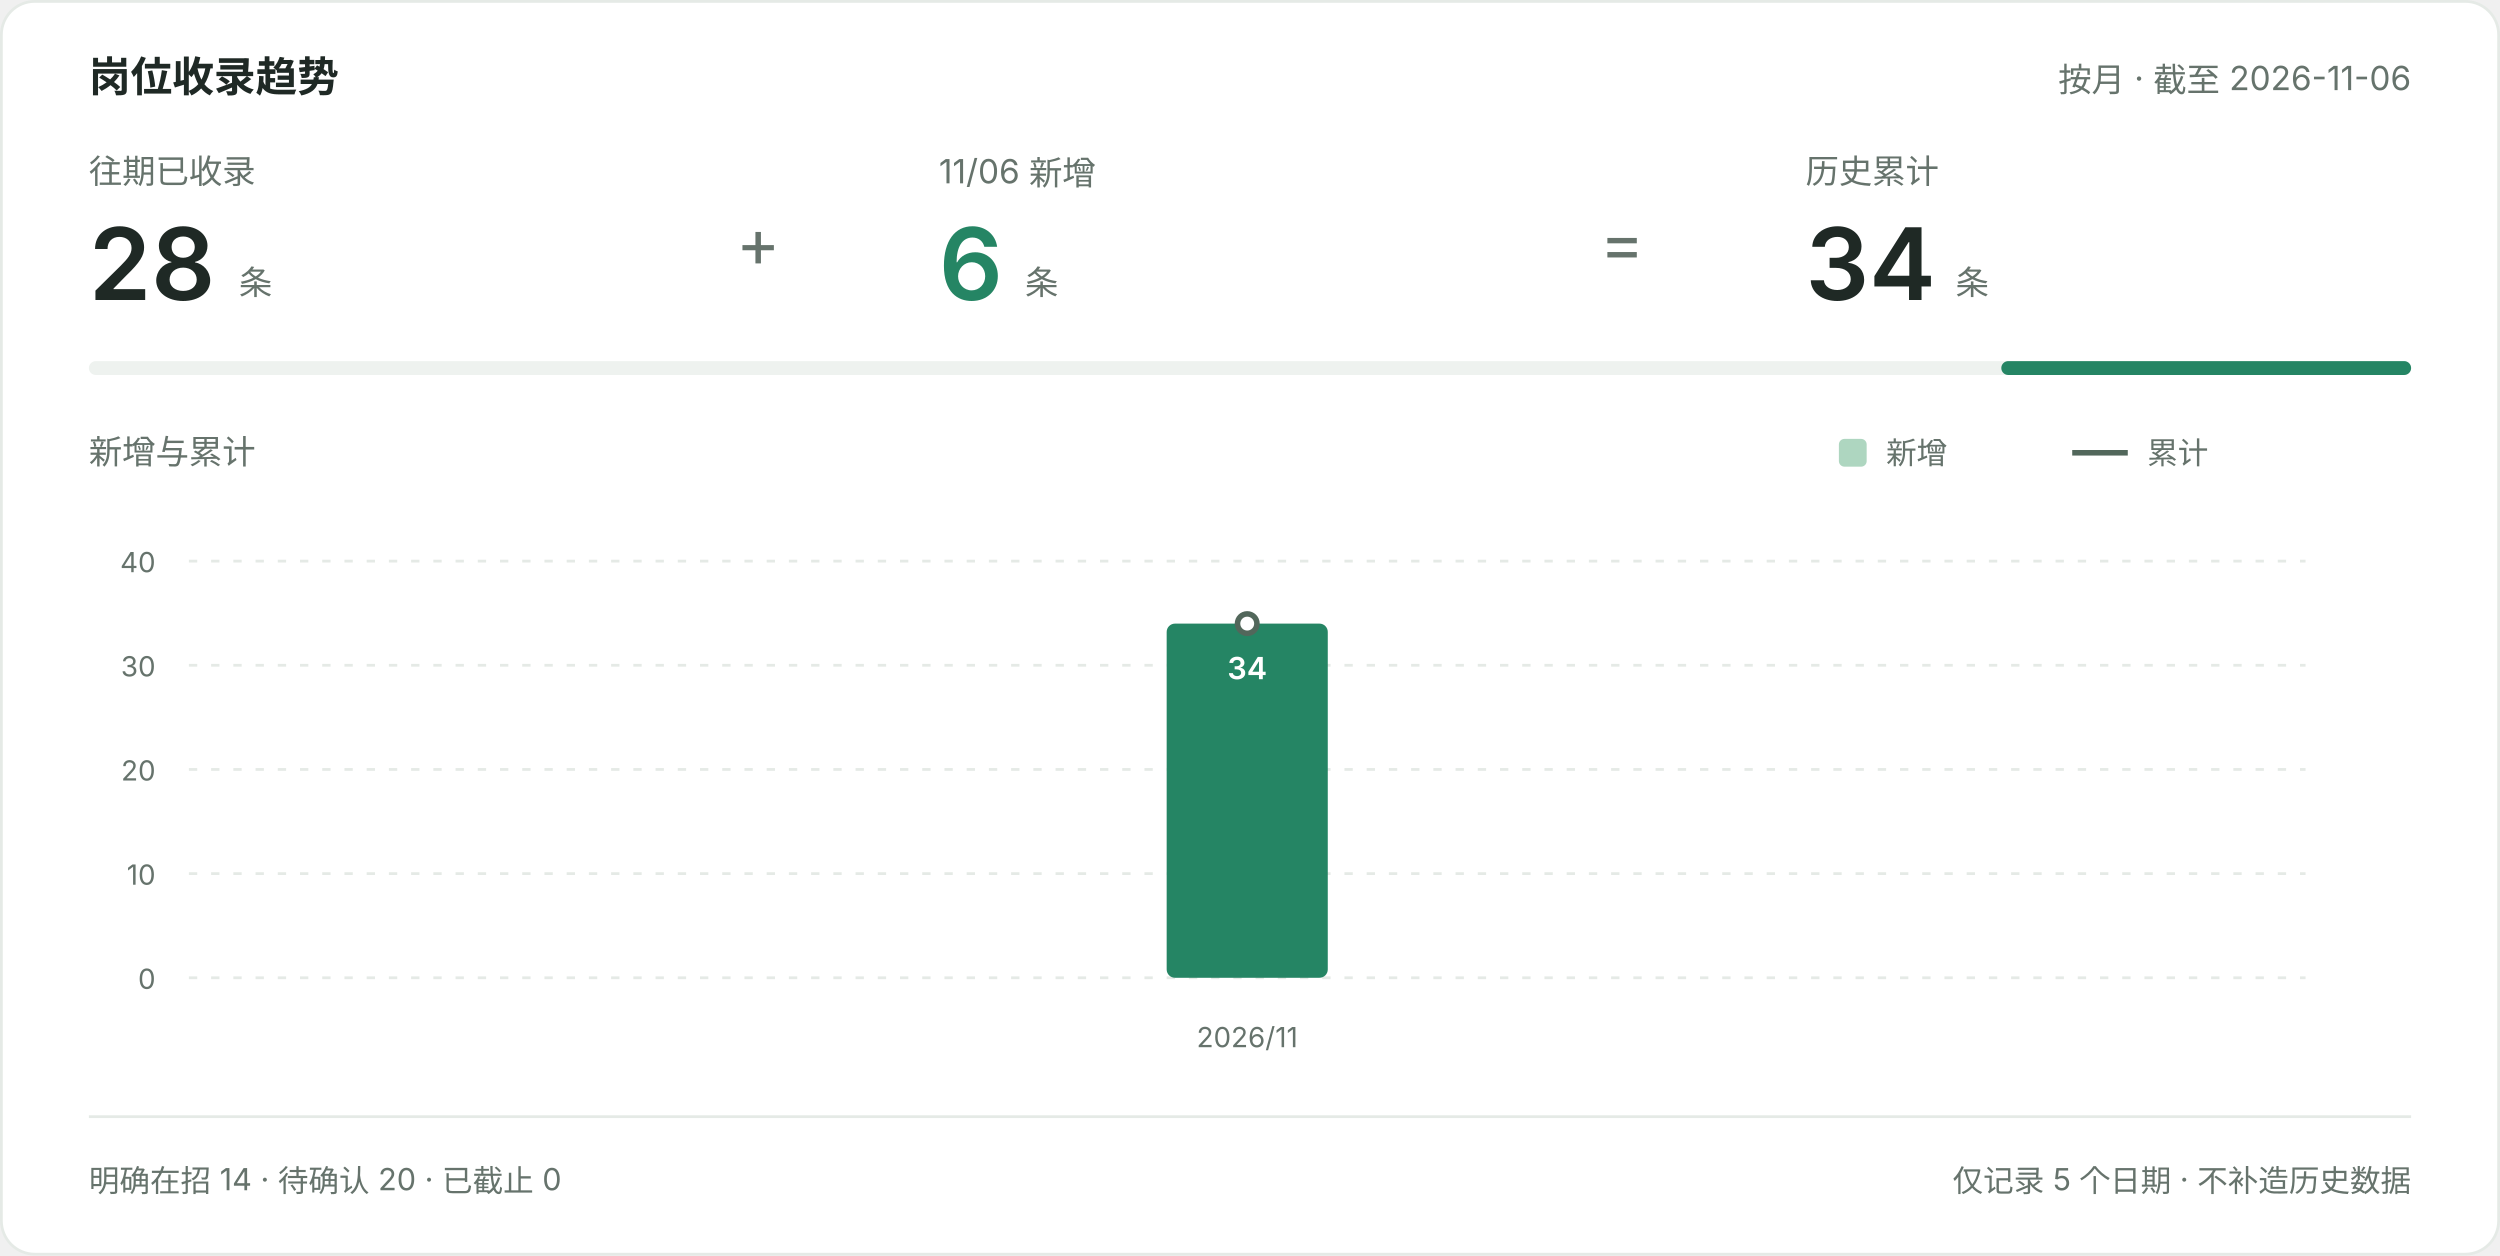
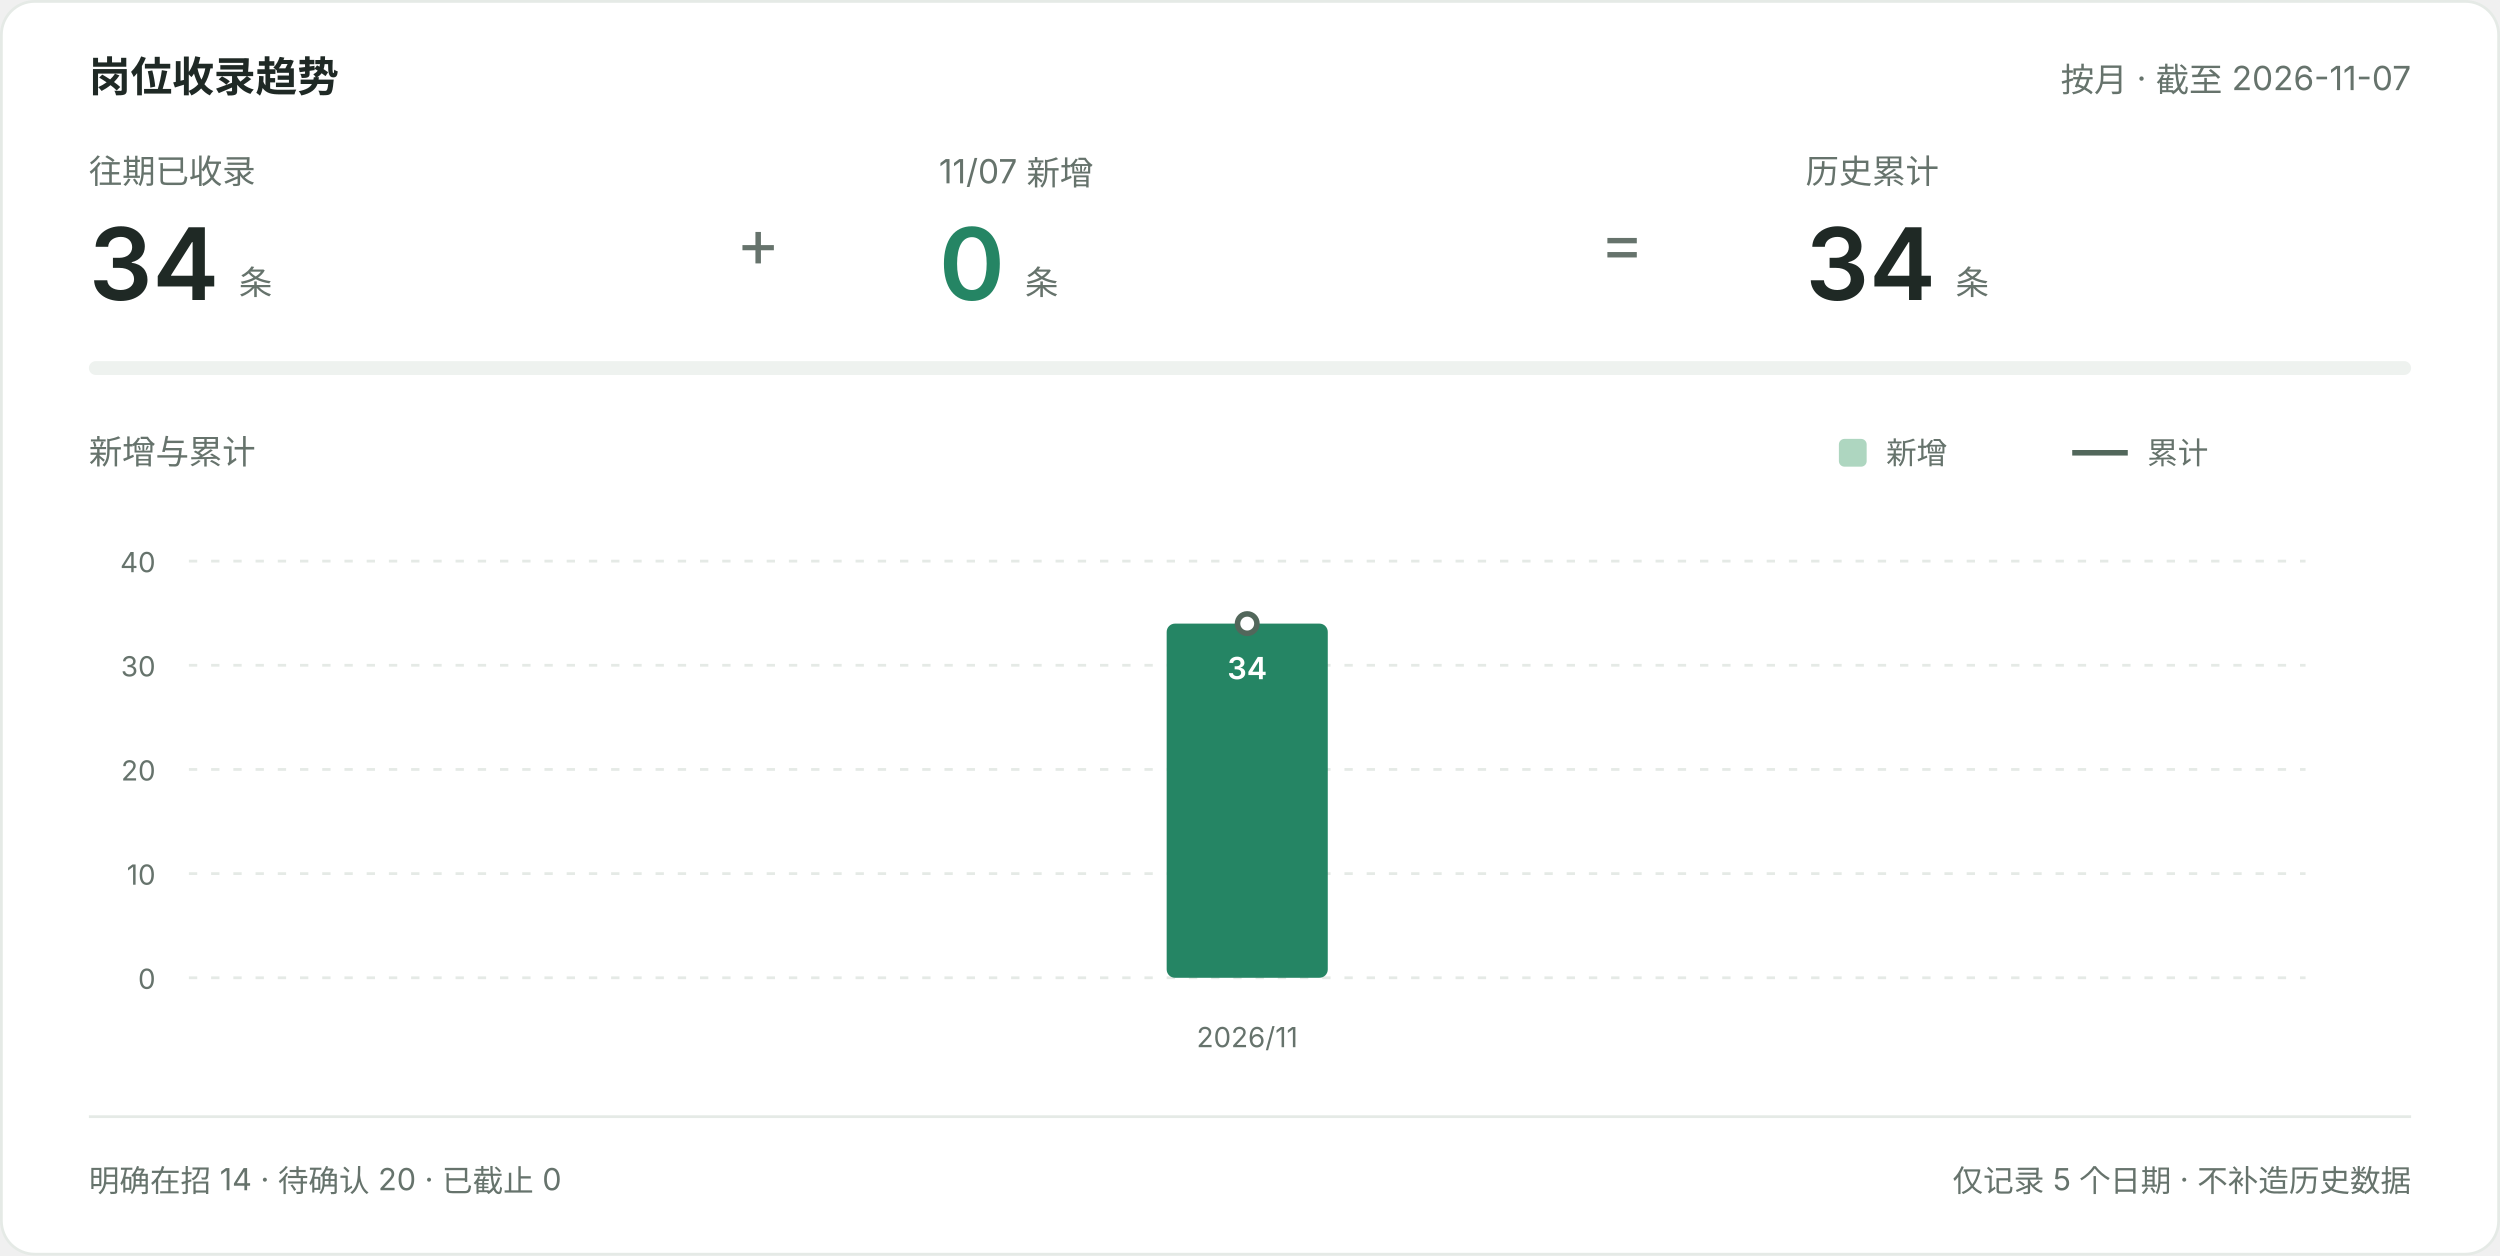
<svg xmlns="http://www.w3.org/2000/svg" width="900" height="452" viewBox="0 0 900 452" role="img" aria-labelledby="title desc">
  <rect x=".5" y=".5" width="899" height="451" rx="12" fill="#ffffff" stroke="#e5eae6" />
  <g font-family="-apple-system,BlinkMacSystemFont,Segoe UI,PingFang SC,Microsoft YaHei,sans-serif">
    <text x="32" y="33" fill="#1f2925" font-size="15" font-weight="600" text-anchor="start">岗位收录趋势</text>
-     <text x="868" y="33" fill="#66736c" font-size="12" font-weight="400" text-anchor="end">按月 · 截至 2026-11-06</text>
+     <text x="868" y="33" fill="#66736c" font-size="12" font-weight="400" text-anchor="end">按月 · 截至 2026-11-07</text>
    <text x="32" y="66" fill="#66736c" font-size="12" font-weight="400" text-anchor="start">往期已收录</text>
-     <text x="32" y="108" fill="#1f2925" font-size="36" font-weight="600" text-anchor="start">28</text>
+     <text x="32" y="108" fill="#1f2925" font-size="36" font-weight="600" text-anchor="start">34</text>
    <text x="86" y="106" fill="#66736c" font-size="12" font-weight="400" text-anchor="start">条</text>
-     <text x="338" y="66" fill="#66736c" font-size="12" font-weight="400" text-anchor="start">11/06 新增</text>
-     <text x="338" y="108" fill="#258564" font-size="36" font-weight="600" text-anchor="start">6</text>
+     <text x="338" y="66" fill="#66736c" font-size="12" font-weight="400" text-anchor="start">11/07 新增</text>
+     <text x="338" y="108" fill="#258564" font-size="36" font-weight="600" text-anchor="start">0</text>
    <text x="369" y="106" fill="#66736c" font-size="12" font-weight="400" text-anchor="start">条</text>
    <text x="650" y="66" fill="#66736c" font-size="12" font-weight="400" text-anchor="start">历史累计</text>
    <text x="650" y="108" fill="#1f2925" font-size="36" font-weight="600" text-anchor="start">34</text>
    <text x="704" y="106" fill="#66736c" font-size="12" font-weight="400" text-anchor="start">条</text>
    <text x="265" y="96" fill="#66736c" font-size="24" font-weight="400" text-anchor="start">+</text>
    <text x="576" y="96" fill="#66736c" font-size="24" font-weight="400" text-anchor="start">=</text>
    <rect x="32" y="130" width="836" height="5" rx="2.5" fill="#eef2ef" />
-     <rect x="720.47" y="130" width="147.53" height="5" rx="2.5" fill="#258564" />
    <text x="32" y="167" fill="#66736c" font-size="12" font-weight="400" text-anchor="start">新增与累计</text>
    <rect x="662" y="158" width="10" height="10" rx="2" fill="#aed6c0" />
    <text x="679" y="167" fill="#66736c" font-size="11" font-weight="400" text-anchor="start">新增</text>
    <line x1="746" y1="163" x2="766" y2="163" stroke="#52675b" stroke-width="2" />
    <text x="773" y="167" fill="#66736c" font-size="11" font-weight="400" text-anchor="start">累计</text>
    <line x1="68" y1="352.0" x2="830" y2="352.0" stroke="#e5eae6" stroke-dasharray="3 5" />
    <text x="56" y="356.0" fill="#66736c" font-size="10" font-weight="400" text-anchor="end">0</text>
    <line x1="68" y1="314.5" x2="830" y2="314.5" stroke="#e5eae6" stroke-dasharray="3 5" />
    <text x="56" y="318.5" fill="#66736c" font-size="10" font-weight="400" text-anchor="end">10</text>
    <line x1="68" y1="277.0" x2="830" y2="277.0" stroke="#e5eae6" stroke-dasharray="3 5" />
    <text x="56" y="281.0" fill="#66736c" font-size="10" font-weight="400" text-anchor="end">20</text>
    <line x1="68" y1="239.5" x2="830" y2="239.5" stroke="#e5eae6" stroke-dasharray="3 5" />
    <text x="56" y="243.5" fill="#66736c" font-size="10" font-weight="400" text-anchor="end">30</text>
    <line x1="68" y1="202.0" x2="830" y2="202.0" stroke="#e5eae6" stroke-dasharray="3 5" />
    <text x="56" y="206.0" fill="#66736c" font-size="10" font-weight="400" text-anchor="end">40</text>
    <rect x="420.00" y="224.50" width="58.00" height="127.50" rx="3" fill="#258564" />
    <text x="449.0" y="244.5" fill="#ffffff" font-size="11" font-weight="600" text-anchor="middle">34</text>
    <text x="449.0" y="377" fill="#66736c" font-size="10" font-weight="400" text-anchor="middle">2026/11</text>
    <polyline points="449.00,224.50" fill="none" stroke="#52675b" stroke-width="2" stroke-linejoin="round" />
    <circle cx="449.00" cy="224.50" r="3.5" fill="#ffffff" stroke="#52675b" stroke-width="2" />
    <line x1="32" y1="402" x2="868" y2="402" stroke="#e5eae6" />
    <text x="32" y="429" fill="#66736c" font-size="11" font-weight="400" text-anchor="start">明确在招 14   ·   待确认 20   ·   已截止 0</text>
    <text x="868" y="429" fill="#66736c" font-size="11" font-weight="400" text-anchor="end">仅记录 5 个日期 · 不补造历史数据</text>
  </g>
</svg>
